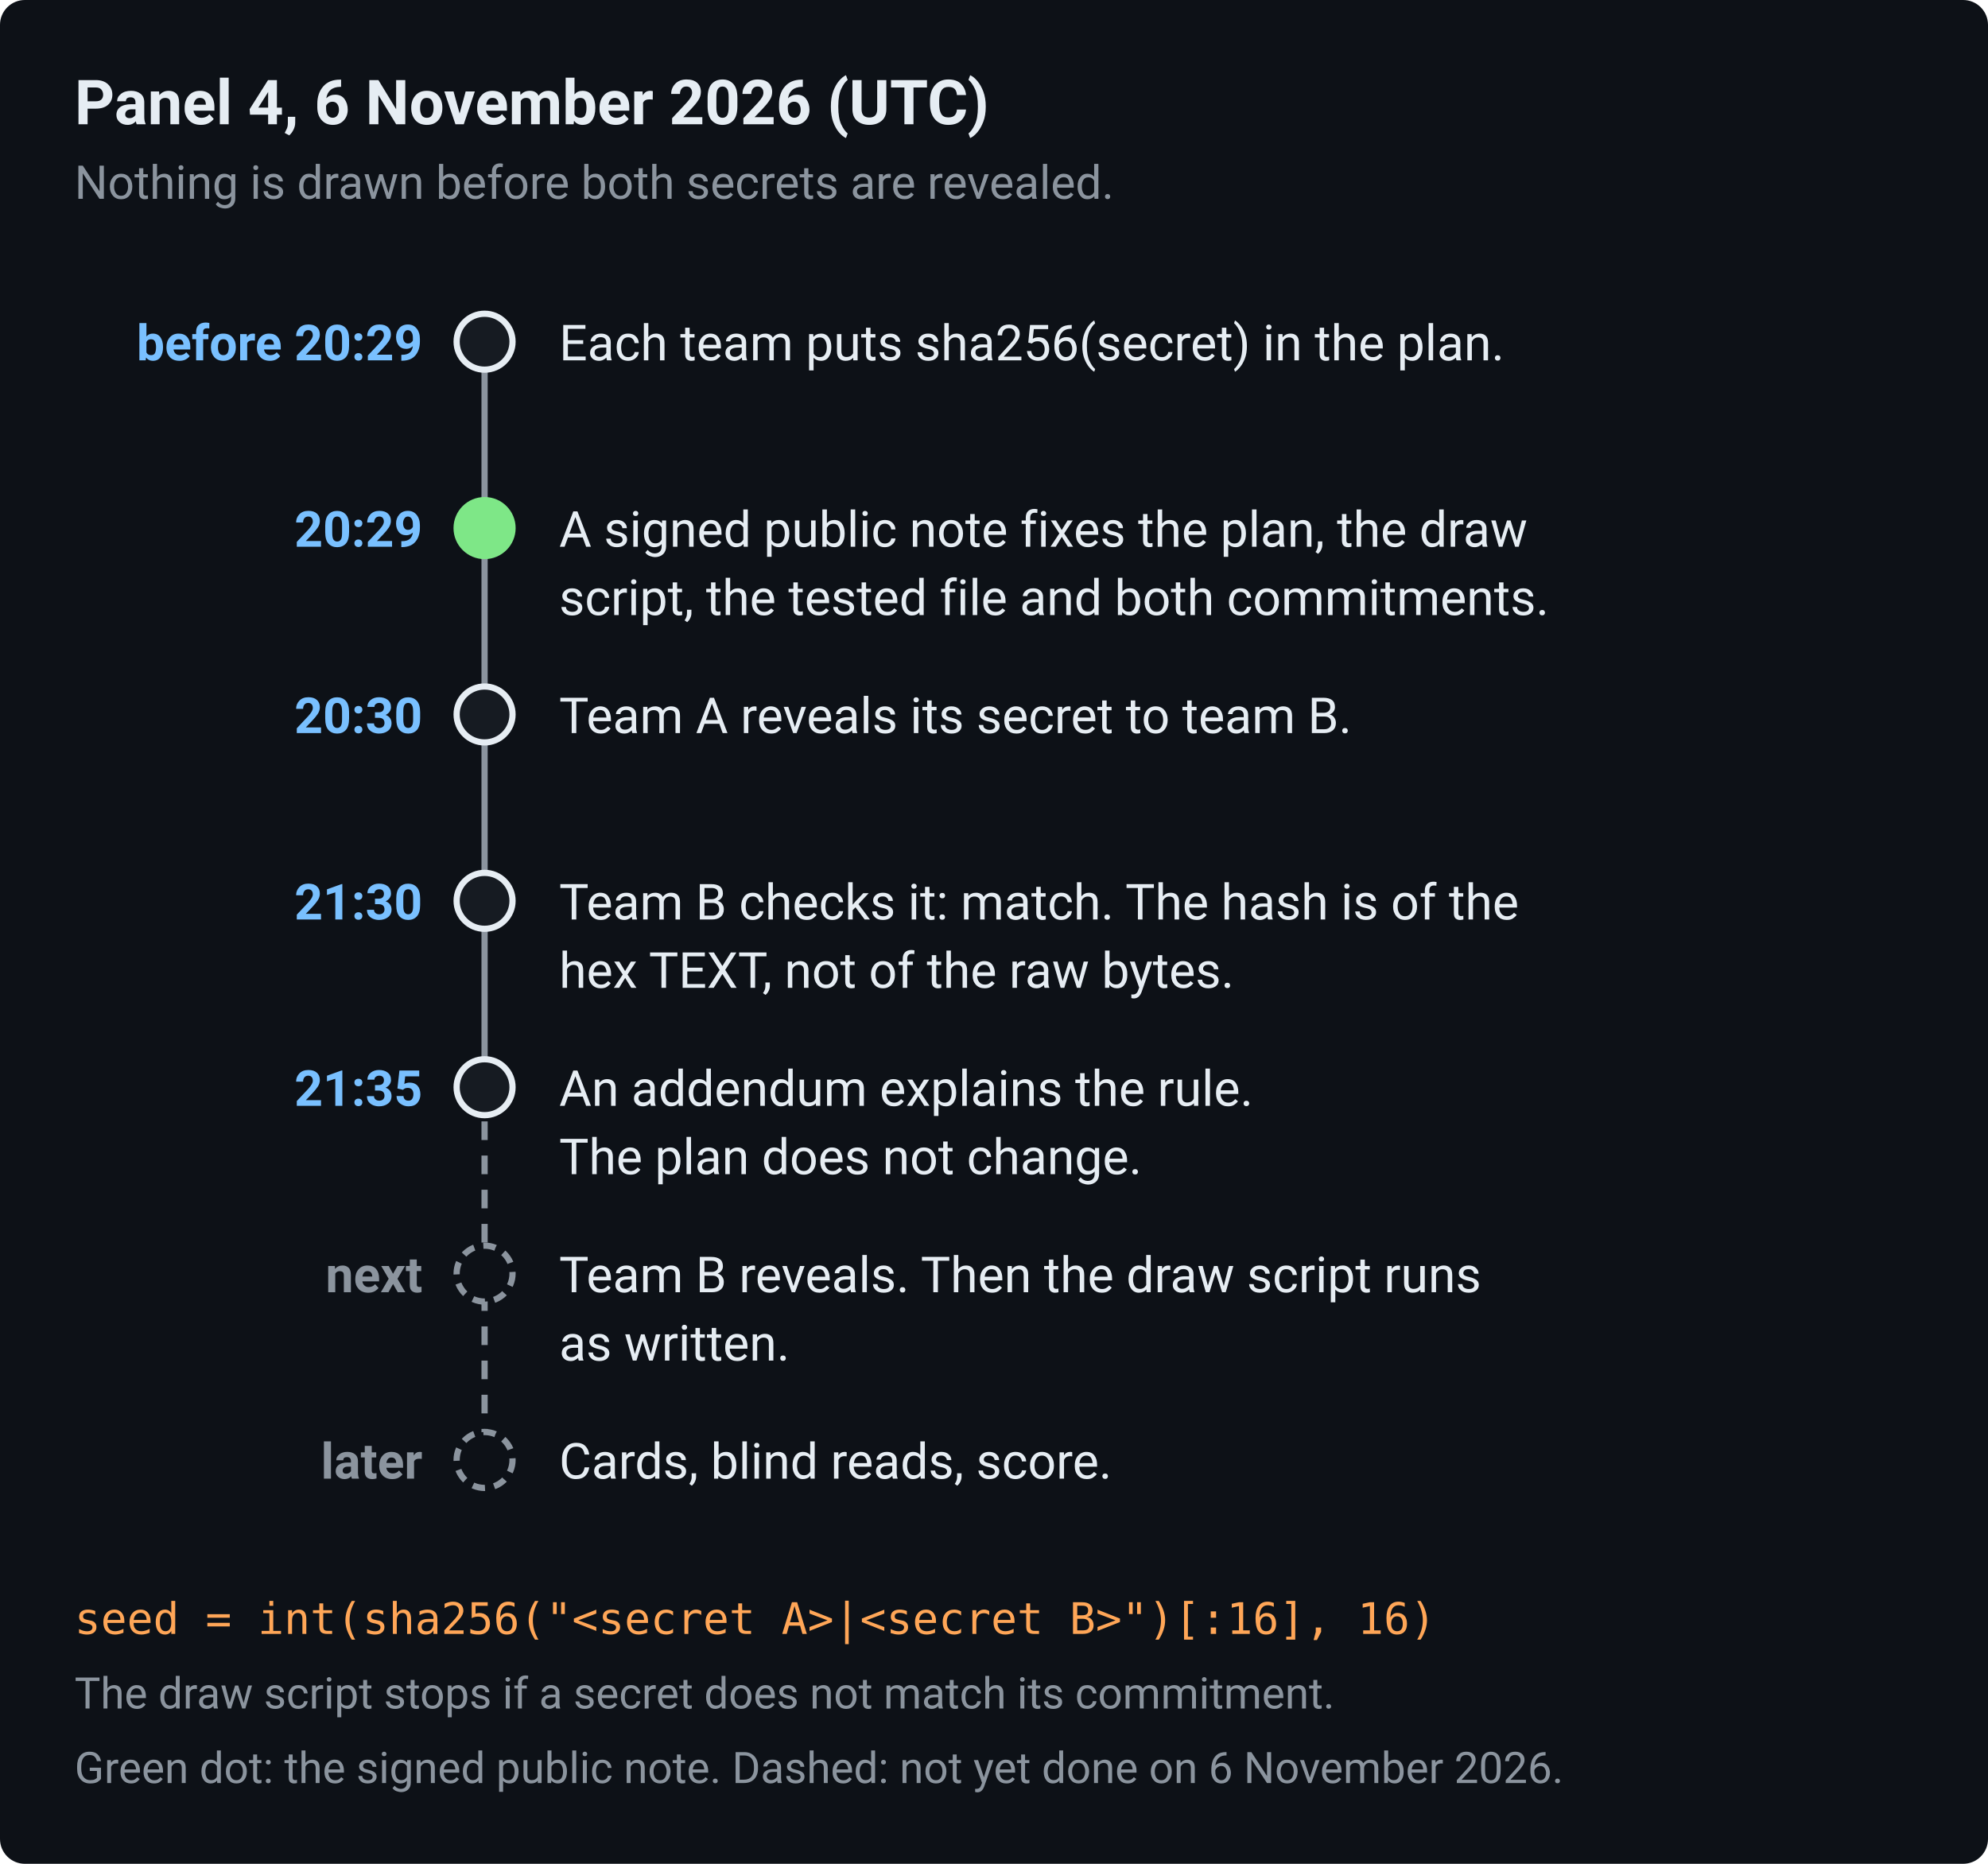
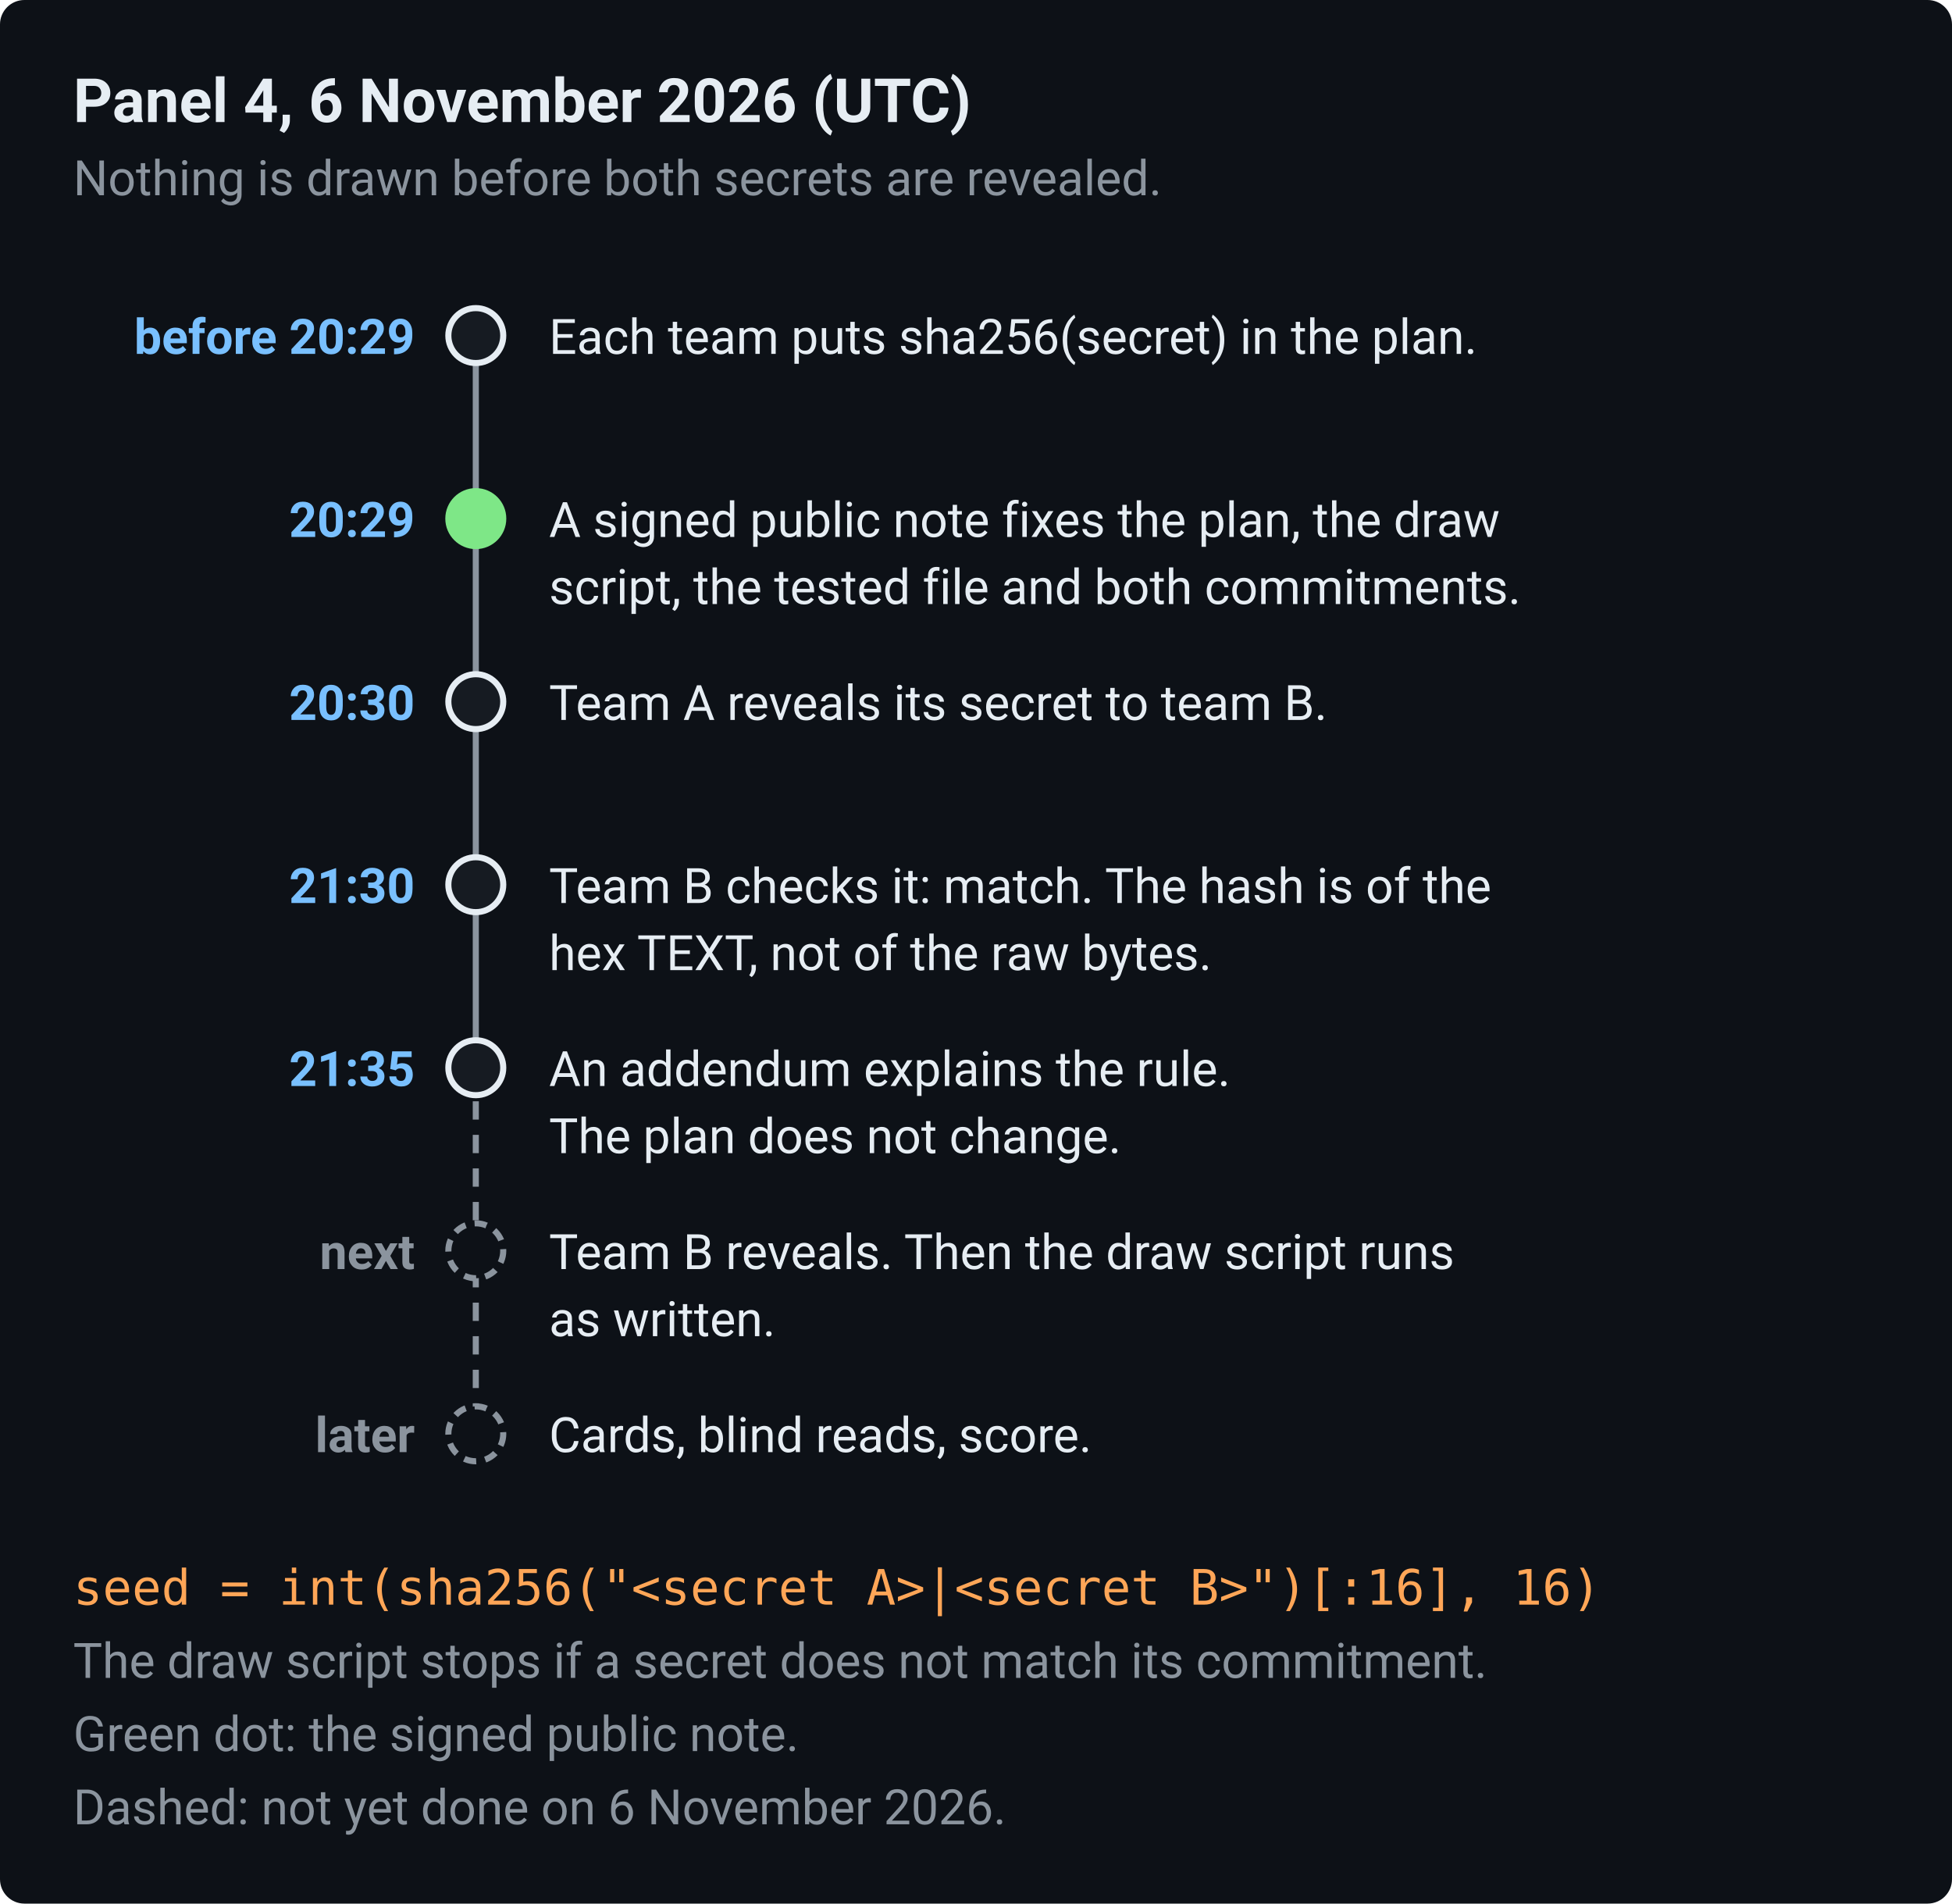
- <svg xmlns="http://www.w3.org/2000/svg" viewBox="0 0 640 600" width="640" height="600" role="img" aria-labelledby="t d">
+ <svg xmlns="http://www.w3.org/2000/svg" viewBox="0 0 640 624" width="640" height="624" role="img" aria-labelledby="t d">
  <style>
    text { font-family: system-ui, -apple-system, "Segoe UI", Roboto, Arial, sans-serif; fill: #e6edf3; }
    .h { font-size: 20px; font-weight: 600; }
-     .sub { font-size: 15px; fill: #8b949e; }
+     .sub { font-size: 16px; fill: #8b949e; }
    .time { font-size: 16px; font-weight: 600; fill: #79c0ff; }
    .later { fill: #8b949e; }
    .lab { font-size: 16px; }
-     .note { font-size: 14px; fill: #8b949e; }
-     .mono { font-family: ui-monospace, SFMono-Regular, Menlo, Consolas, monospace; font-size: 14px; fill: #ffa657; }
+     .note { font-size: 16px; fill: #8b949e; }
+     .mono { font-family: ui-monospace, SFMono-Regular, Menlo, Consolas, monospace; font-size: 16px; fill: #ffa657; }
    .line { stroke: #8b949e; stroke-width: 2; }
    .dot { fill: #161b22; stroke: #e6edf3; stroke-width: 2; }
    .key { fill: #7ee787; }
    .wait { fill: #0d1117; stroke: #8b949e; stroke-width: 2; stroke-dasharray: 4 3; }
  </style>
-   <rect x="0" y="0" width="640" height="600" rx="8" fill="#0d1117" />
+   <rect x="0" y="0" width="640" height="624" rx="8" fill="#0d1117" />
  <text class="h" x="24" y="40">Panel 4, 6 November 2026 (UTC)</text>
  <text class="sub" x="24" y="64">Nothing is drawn before both secrets are revealed.</text>
  <line class="line" x1="156" y1="110" x2="156" y2="350" />
  <line class="line" x1="156" y1="350" x2="156" y2="470" stroke-dasharray="6 5" />
  <circle class="dot" cx="156" cy="110" r="9" />
  <text class="time" x="136" y="116" text-anchor="end">before 20:29</text>
  <text class="lab" x="180" y="116">Each team puts sha256(secret) in the plan.</text>
  <circle class="key" cx="156" cy="170" r="10" />
  <text class="time" x="136" y="176" text-anchor="end">20:29</text>
  <text class="lab" x="180" y="176">A signed public note fixes the plan, the draw</text>
  <text class="lab" x="180" y="198">script, the tested file and both commitments.</text>
  <circle class="dot" cx="156" cy="230" r="9" />
  <text class="time" x="136" y="236" text-anchor="end">20:30</text>
  <text class="lab" x="180" y="236">Team A reveals its secret to team B.</text>
  <circle class="dot" cx="156" cy="290" r="9" />
  <text class="time" x="136" y="296" text-anchor="end">21:30</text>
  <text class="lab" x="180" y="296">Team B checks it: match. The hash is of the</text>
  <text class="lab" x="180" y="318">hex TEXT, not of the raw bytes.</text>
  <circle class="dot" cx="156" cy="350" r="9" />
  <text class="time" x="136" y="356" text-anchor="end">21:35</text>
  <text class="lab" x="180" y="356">An addendum explains the rule.</text>
  <text class="lab" x="180" y="378">The plan does not change.</text>
  <circle class="wait" cx="156" cy="410" r="9" />
  <text class="time later" x="136" y="416" text-anchor="end">next</text>
  <text class="lab" x="180" y="416">Team B reveals. Then the draw script runs</text>
  <text class="lab" x="180" y="438">as written.</text>
  <circle class="wait" cx="156" cy="470" r="9" />
  <text class="time later" x="136" y="476" text-anchor="end">later</text>
  <text class="lab" x="180" y="476">Cards, blind reads, score.</text>
  <text class="mono" x="24" y="526">seed = int(sha256("&lt;secret A&gt;|&lt;secret B&gt;")[:16], 16)</text>
  <text class="note" x="24" y="550">The draw script stops if a secret does not match its commitment.</text>
-   <text class="note" x="24" y="574">Green dot: the signed public note. Dashed: not yet done on 6 November 2026.</text>
+   <text class="note" x="24" y="574">Green dot: the signed public note.</text>
+   <text class="note" x="24" y="598">Dashed: not yet done on 6 November 2026.</text>
</svg>
